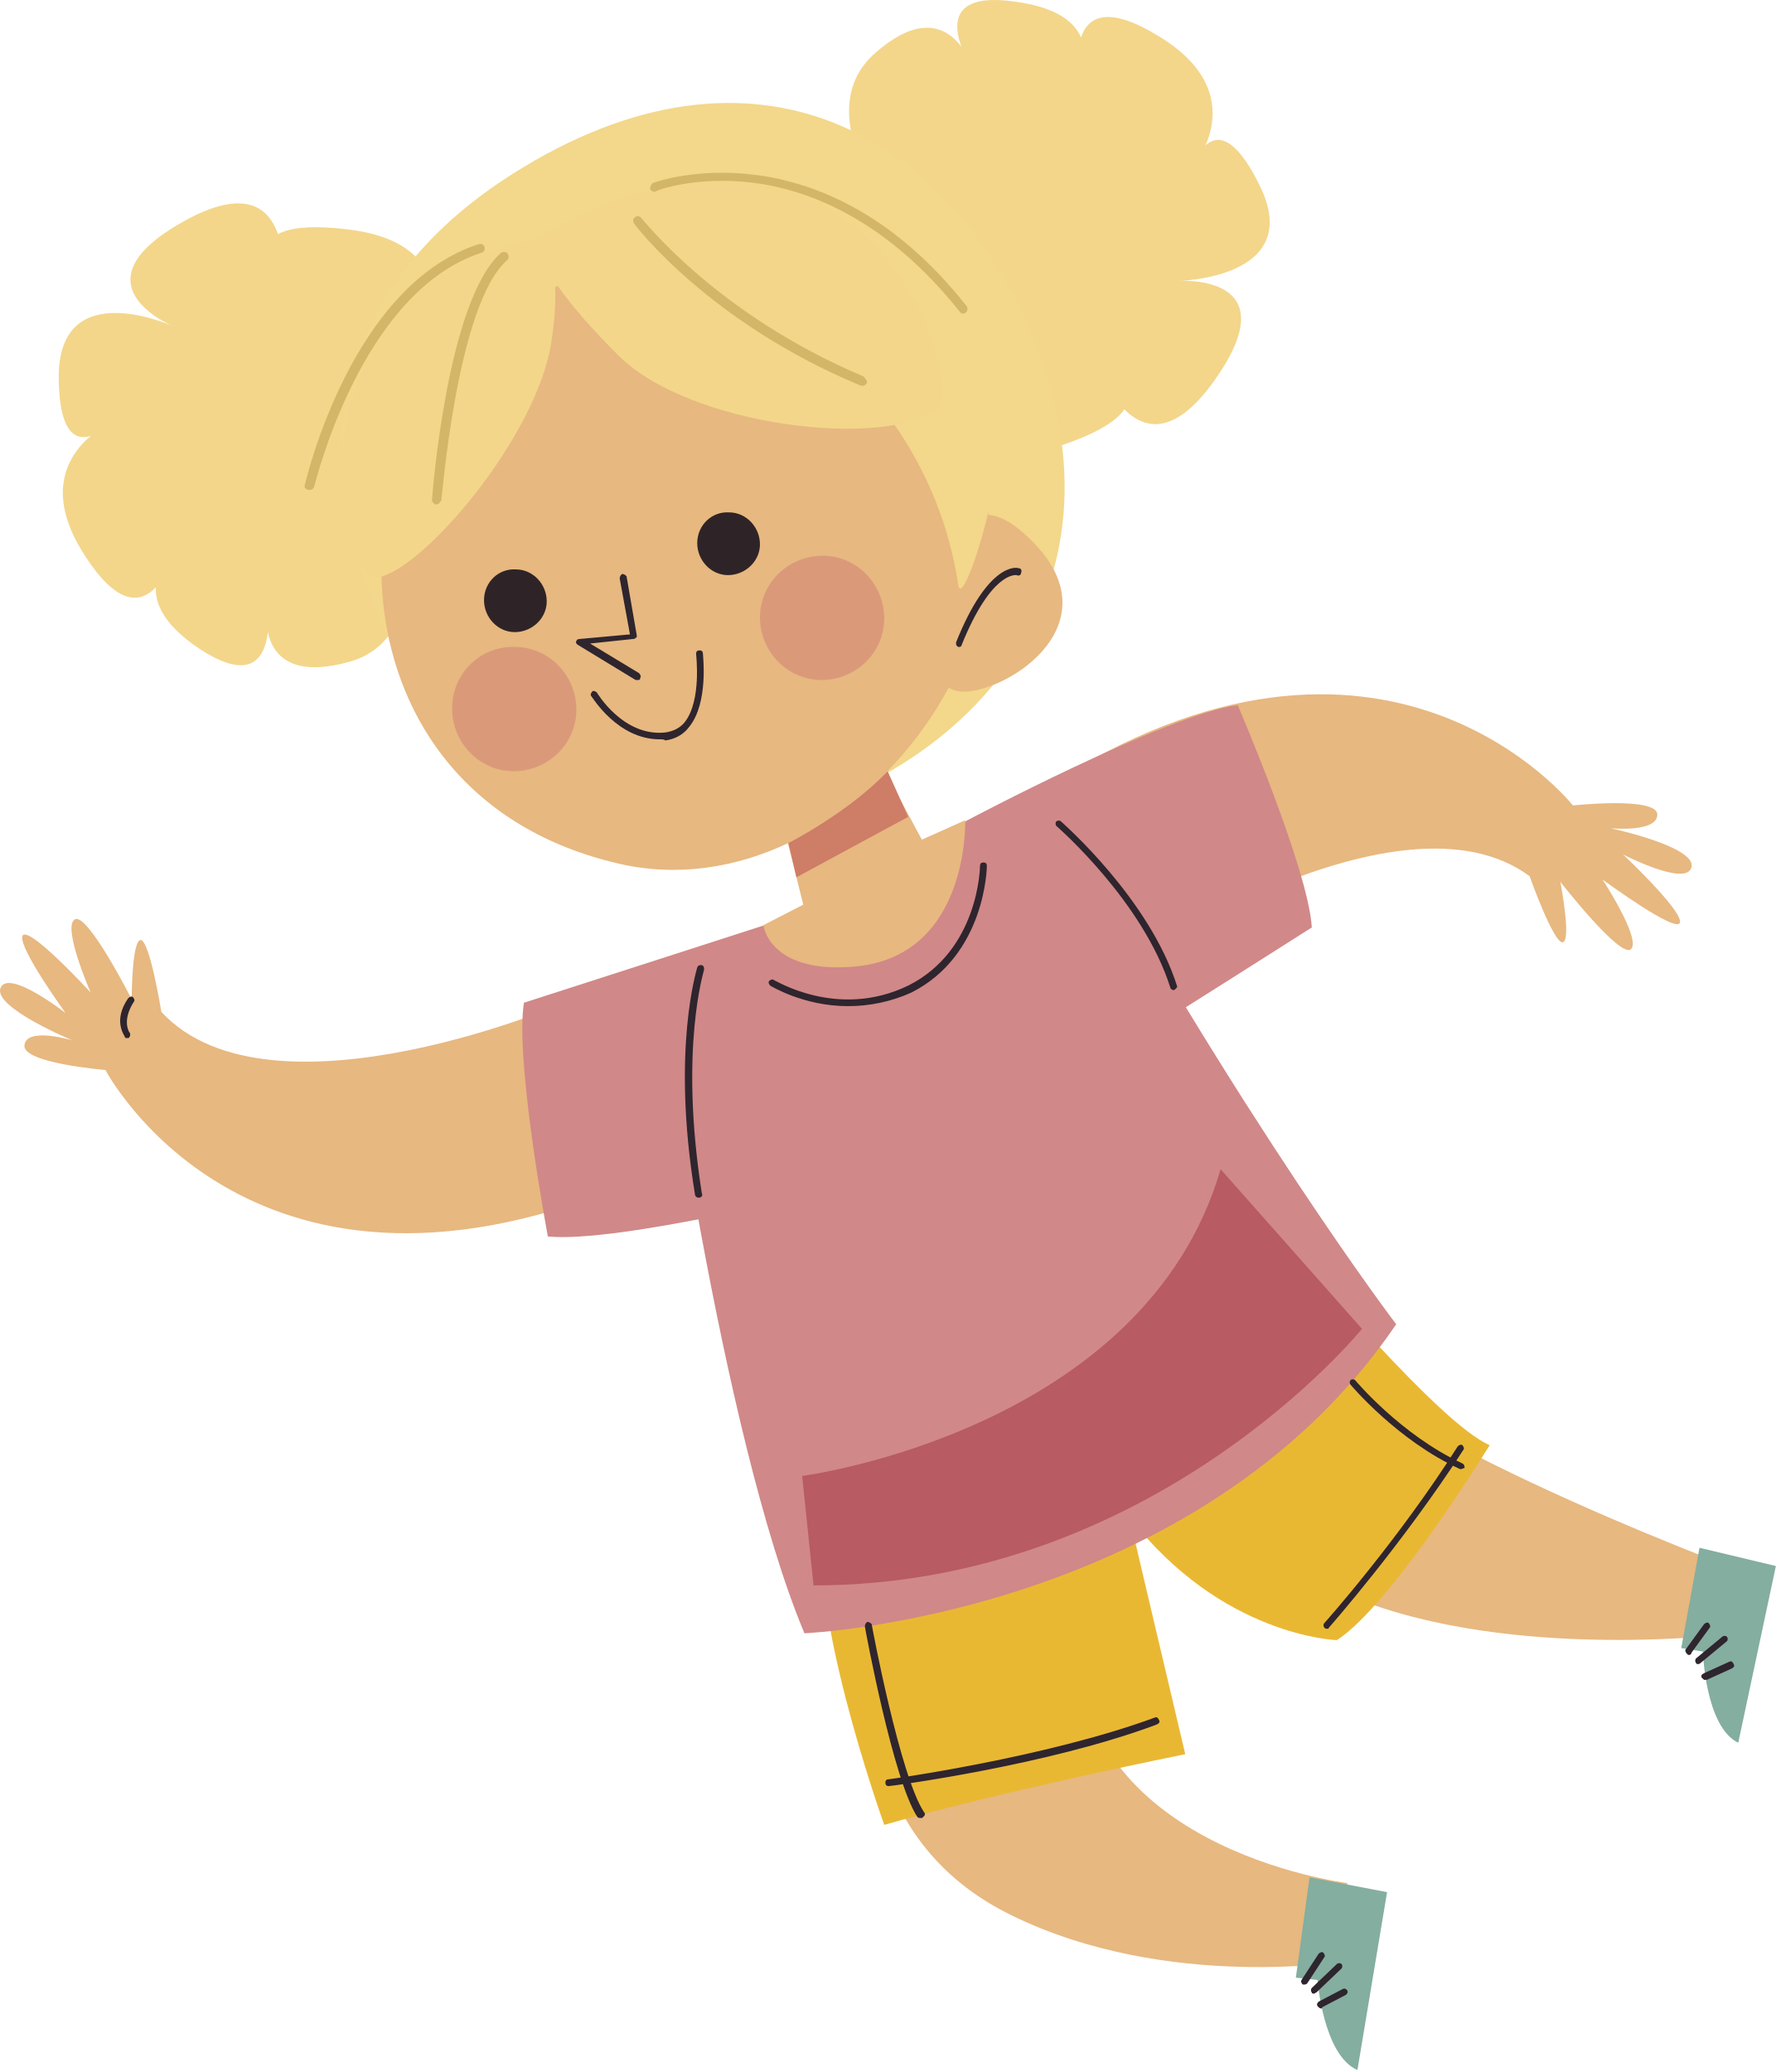
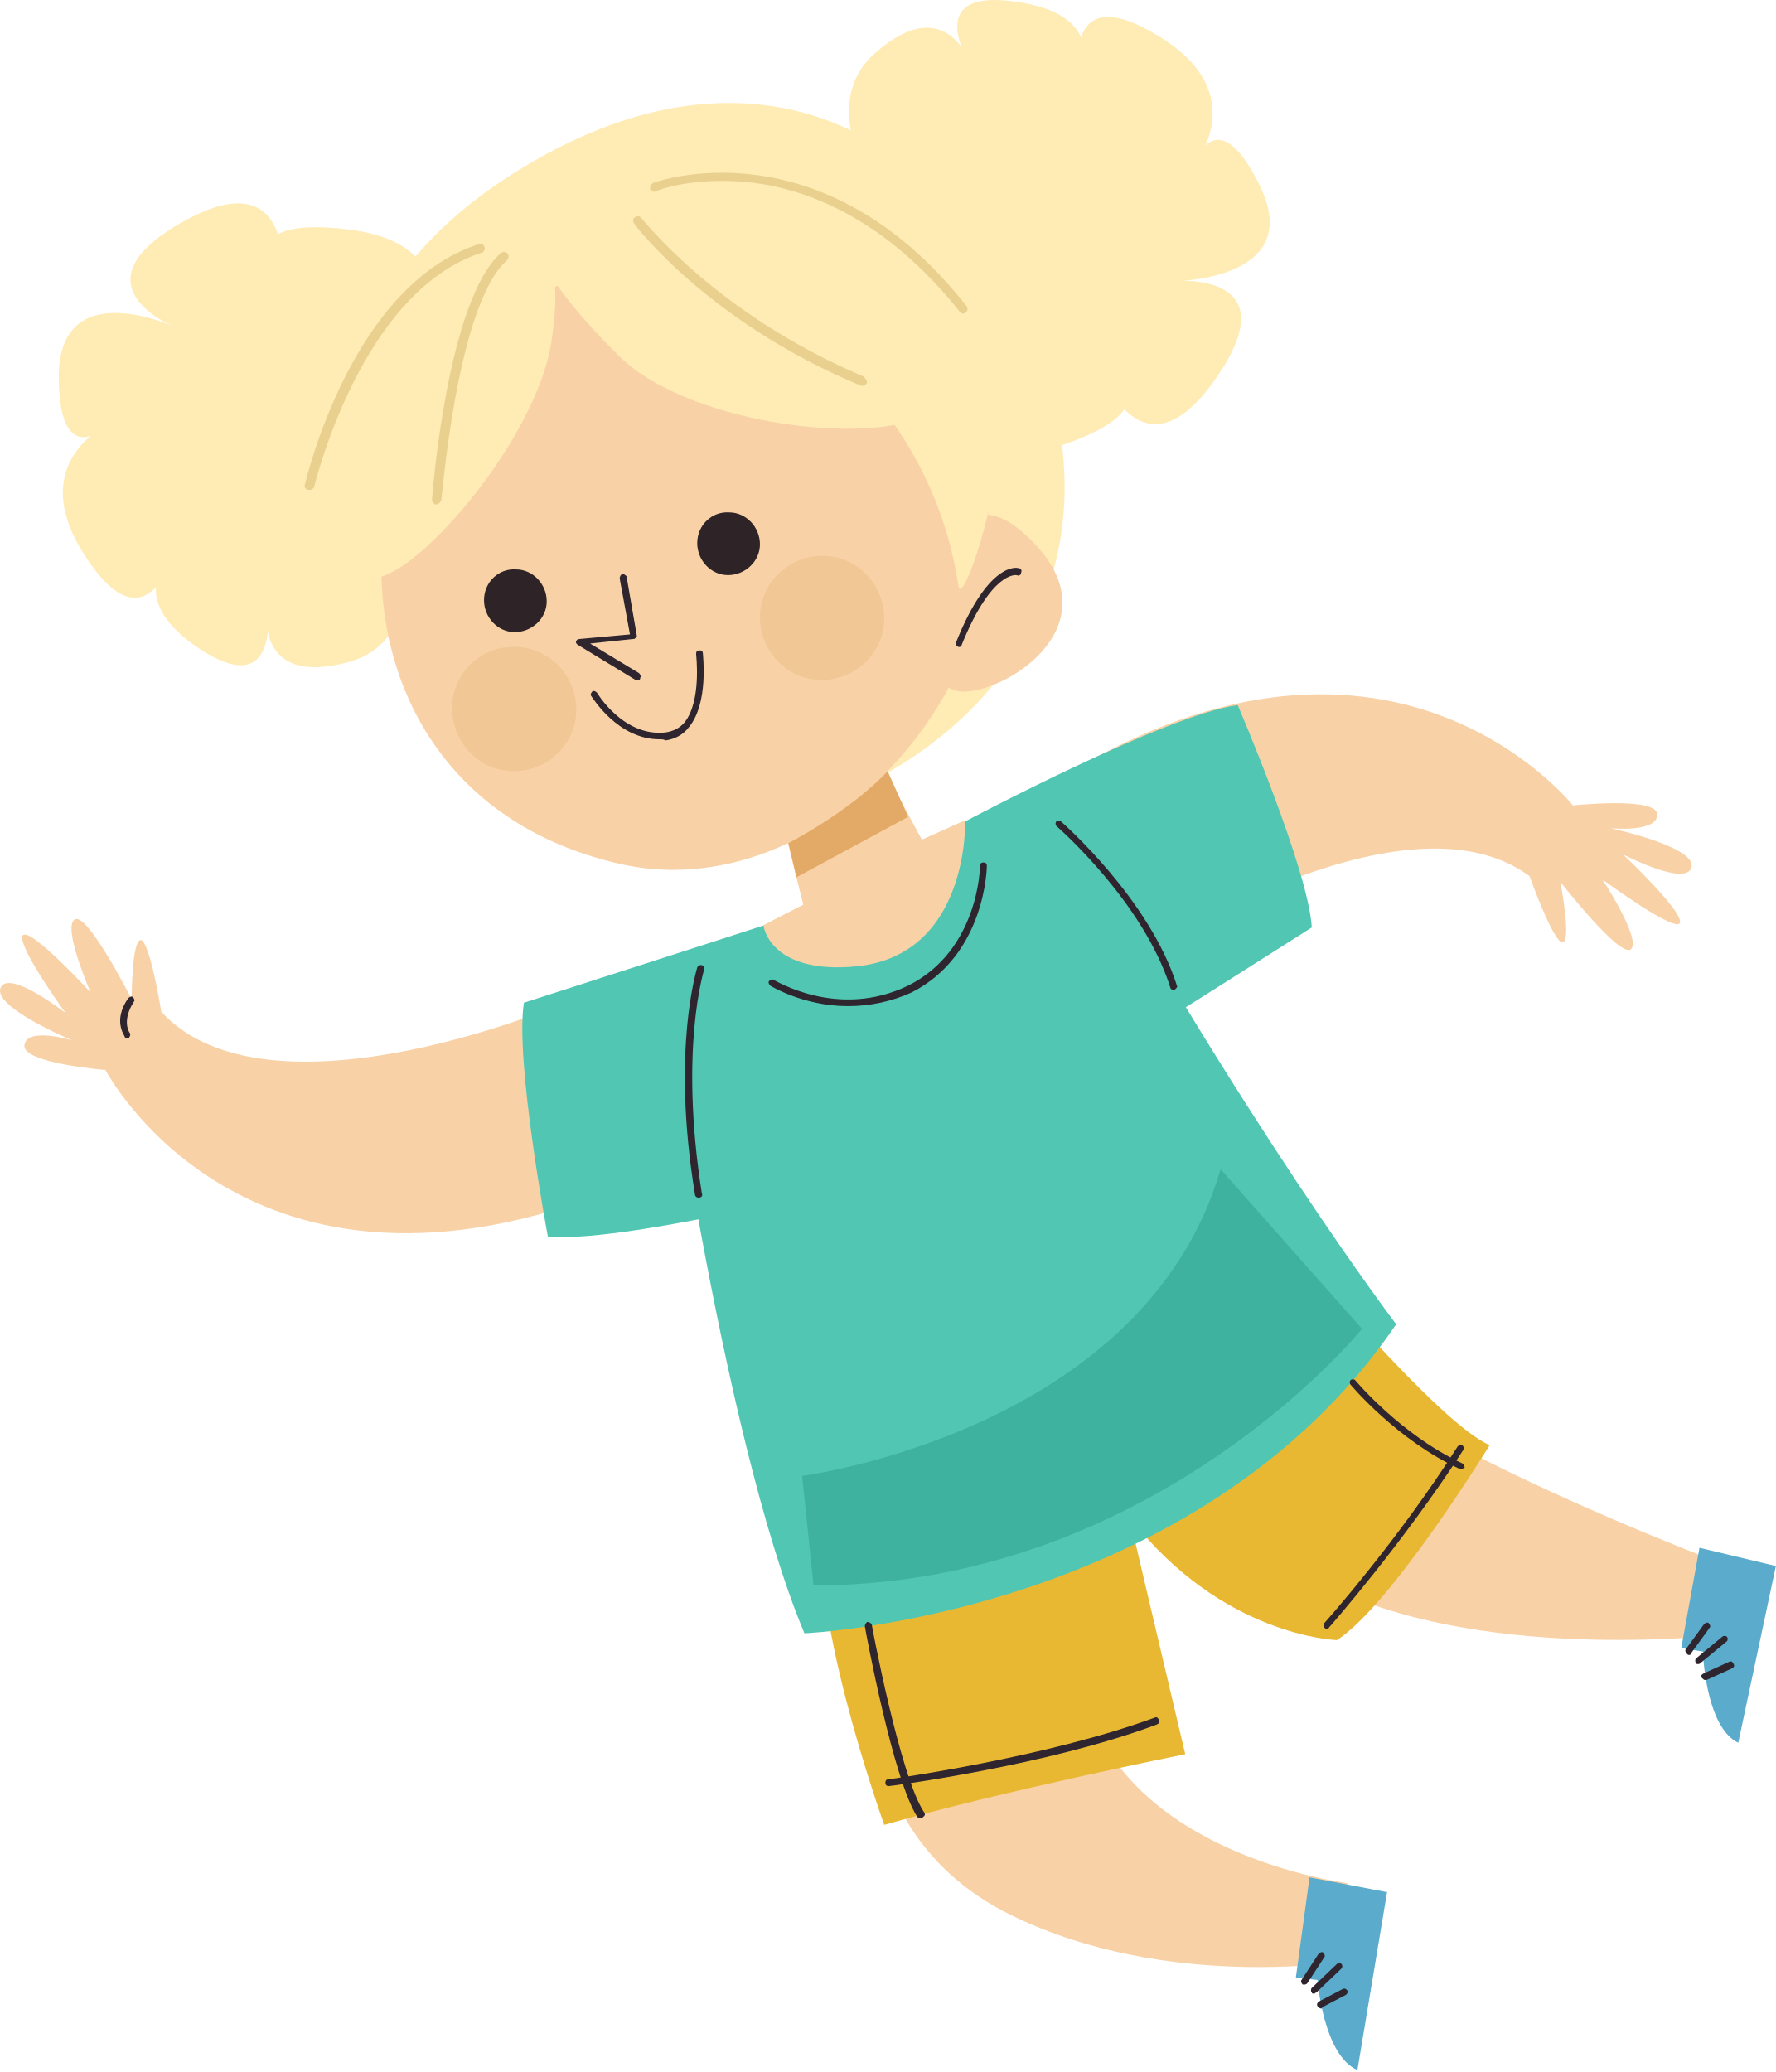
<svg xmlns="http://www.w3.org/2000/svg" width="276" height="322" viewBox="0 0 276 322" fill="none">
-   <path d="M136.183 247.799s-8.684 35.264 20.91 49.795c24.455 12.05 52.985 7.088 52.985 7.088s-1.063 16.835.355 12.937c1.417-3.899-1.063-24.987-1.063-24.987s-44.834-5.493-41.822-41.112l-31.365-3.721z" fill="#E7B880" />
-   <path d="M203.522 291.746l-2.126 15.594 3.367.355s.886 11.696 6.202 13.999l4.607-27.644-12.05-2.304z" fill="#84AE9F" />
+   <path d="M136.183 247.799s-8.684 35.264 20.91 49.795c24.455 12.05 52.985 7.088 52.985 7.088s-1.063 16.835.355 12.937c1.417-3.899-1.063-24.987-1.063-24.987s-44.834-5.493-41.822-41.112l-31.365-3.721z" fill="#F8D2A6" />
+   <path d="M203.522 291.746l-2.126 15.594 3.367.355s.886 11.696 6.202 13.999l4.607-27.644-12.05-2.304z" fill="#5BABCD" />
  <path d="M202.812 308.404h-.354c-.178-.177-.355-.532-.178-.709l2.659-4.076c.177-.177.531-.354.708-.177.178.177.355.532.178.709l-2.659 4.076s-.177.177-.354.177zm1.419 1.418c-.177 0-.354-.001-.354-.178-.177-.177-.177-.531 0-.709l3.899-3.721c.177-.177.531-.177.708 0 .178.177.178.532 0 .709l-3.898 3.721c-.177 0-.177.178-.355.178zm1.063 2.303c-.177 0-.354-.177-.531-.354-.177-.355 0-.532.177-.709l3.721-1.949c.355-.178.532 0 .709.177.177.354 0 .531-.177.709l-3.721 1.949c0 .177 0 .177-.178.177z" fill="#2E252E" />
-   <path d="M171.979 220.331s12.936 17.544 38.099 27.822c25.164 10.278 60.074 5.671 60.074 5.671s-1.95 16.657-.177 12.936c1.594-3.721 5.139-20.911 5.139-20.911s-59.188-21.442-71.061-37.036l-32.074 11.518z" fill="#E7B880" />
+   <path d="M171.979 220.331s12.936 17.544 38.099 27.822c25.164 10.278 60.074 5.671 60.074 5.671s-1.95 16.657-.177 12.936c1.594-3.721 5.139-20.911 5.139-20.911s-59.188-21.442-71.061-37.036l-32.074 11.518z" fill="#F8D2A6" />
  <path d="M202.814 196.231s21.087 25.164 28.707 28.353c0 0-15.239 24.81-23.745 30.303 0 0-17.898-.532-32.252-19.138 0 0 3.898 16.657 8.683 36.859 0 0-29.062 5.848-46.783 10.987 0 0-12.759-35.442-9.038-48.733 0 0 47.669-18.784 74.428-38.631z" fill="#E9B833" />
-   <path d="M102.69 152.992s9.215 69.466 22.329 100.832c0 0 61.136-2.658 91.971-48.024 0 0-23.746-31.188-52.986-84.351-.177.178-20.024 7.975-61.314 31.543z" fill="#D18888" />
-   <path d="M237.722 136.158s3.721 10.455 5.139 10.278c1.418-.178-.354-9.392-.354-9.392s9.392 12.05 10.987 10.455c1.594-1.595-4.431-10.81-4.431-10.81s12.05 8.861 12.05 6.557c0-2.127-8.86-10.455-8.86-10.455s9.924 5.139 10.633 1.949c.708-3.19-12.582-6.025-12.582-6.025s7.265.709 7.265-2.127c0-2.835-13.113-1.417-13.113-1.417s-29.239-37.037-82.225-2.658l12.759 27.29c0 .177 42.53-28.531 62.732-13.645z" fill="#E7B880" />
-   <path d="M264.127 240.533l-2.835 15.594 3.367.532s.354 11.696 5.493 14.177L276 243.368l-11.873-2.835z" fill="#84AE9F" />
+   <path d="M102.69 152.992s9.215 69.466 22.329 100.832c0 0 61.136-2.658 91.971-48.024 0 0-23.746-31.188-52.986-84.351-.177.178-20.024 7.975-61.314 31.543z" fill="#50C6B3" />
+   <path d="M237.722 136.158s3.721 10.455 5.139 10.278c1.418-.178-.354-9.392-.354-9.392s9.392 12.05 10.987 10.455c1.594-1.595-4.431-10.81-4.431-10.81s12.05 8.861 12.05 6.557c0-2.127-8.86-10.455-8.86-10.455s9.924 5.139 10.633 1.949c.708-3.19-12.582-6.025-12.582-6.025s7.265.709 7.265-2.127c0-2.835-13.113-1.417-13.113-1.417s-29.239-37.037-82.225-2.658l12.759 27.29c0 .177 42.53-28.531 62.732-13.645z" fill="#F8D2A6" />
+   <path d="M264.127 240.533l-2.835 15.594 3.367.532s.354 11.696 5.493 14.177L276 243.368l-11.873-2.835z" fill="#5BABCD" />
  <path d="M262.532 257.191c-.177 0-.177 0-.355-.178-.177-.177-.354-.531-.177-.708l2.835-3.899c.178-.177.532-.354.709-.177.178.177.355.531.178.709l-2.836 3.898c0 .177-.177.355-.354.355zm1.417 1.417c-.177 0-.354 0-.354-.177-.177-.177-.177-.532 0-.709l4.076-3.367c.177-.177.531-.177.708 0 .178.178.178.532 0 .709l-4.075 3.367s-.178.177-.355.177zm1.064 2.481c-.177 0-.354-.177-.531-.354-.178-.355 0-.532.354-.709l3.899-1.772c.354-.177.531 0 .708.354.178.355 0 .532-.354.709l-3.899 1.772c0-.177-.177 0-.177 0z" fill="#2E252E" />
-   <path d="M25.073 157.245s-1.772-10.987-3.19-11.164c-1.417 0-1.417 9.215-1.417 9.215s-6.911-13.645-8.86-12.405c-1.95 1.241 2.48 11.342 2.48 11.342s-10.1-10.987-10.632-8.683c-.354 2.126 6.734 11.873 6.734 11.873s-8.86-6.912-10.1-3.899c-1.241 3.013 11.163 8.152 11.163 8.152s-7.088-2.127-7.442.708c-.532 2.836 12.581 3.899 12.581 3.899s21.797 41.821 80.276 18.075l-7.443-29.239c0 .354-47.137 20.556-64.15 2.126z" fill="#E7B880" />
+   <path d="M25.073 157.245s-1.772-10.987-3.19-11.164c-1.417 0-1.417 9.215-1.417 9.215s-6.911-13.645-8.86-12.405c-1.95 1.241 2.48 11.342 2.48 11.342s-10.1-10.987-10.632-8.683c-.354 2.126 6.734 11.873 6.734 11.873s-8.86-6.912-10.1-3.899c-1.241 3.013 11.163 8.152 11.163 8.152s-7.088-2.127-7.442.708c-.532 2.836 12.581 3.899 12.581 3.899s21.797 41.821 80.276 18.075l-7.443-29.239c0 .354-47.137 20.556-64.15 2.126z" fill="#F8D2A6" />
  <path d="M19.756 161.321c-.177 0-.354 0-.354-.177s-1.95-2.481.531-6.025c.178-.177.532-.355.71-.177.176.177.354.531.177.708-1.95 3.013-.71 4.785-.71 4.785.178.177.178.532 0 .709 0 .177-.177.177-.354.177z" fill="#2E252E" />
-   <path d="M150.005 127.652s31.366-16.658 42.353-18.076c0 0 10.987 25.518 11.518 34.556 0 0-24.809 15.771-31.188 19.67 0 0-22.86-27.113-22.683-36.15zm-21.443 57.415s-32.429 8.152-43.416 7.088c0 0-5.139-27.29-3.72-36.327 0 0 30.302-9.747 37.39-12.05-.177 0 11.873 32.429 9.746 41.289z" fill="#D18888" />
-   <path d="M124.665 229.369s53.162-6.911 65.035-47.669l21.974 24.809s-32.252 39.872-85.237 39.872l-1.772-17.012z" fill="#B85B63" />
-   <path d="M142.579 38.87s-18.43-19.847-6.734-30.48c11.695-10.455 15.417 2.482 15.417 2.482s-8.683-12.76 6.379-10.633c15.063 1.95 10.101 11.696 10.101 11.696s-2.835-15.595 12.228-6.38c15.062 9.038 5.493 20.202 5.493 20.202s3.544-10.987 10.455 3.367c6.734 14.177-12.759 14.531-12.759 14.531s17.544-1.24 5.494 15.594c-12.05 16.835-18.43-3.544-18.43-3.544s14.708 6.734-5.139 13.468-18.607-14.177-18.607-14.177 1.241 20.025-13.29 5.848c-14.531-14.176-4.785-33.67 9.392-21.974zm-81 33.67s7.974 26.05-7.266 30.303-12.759-8.86-12.759-8.86 2.304 15.239-10.455 6.91c-12.582-8.329-4.076-14.885-4.076-14.885s-4.253 15.24-13.822.354c-9.57-14.708 3.898-20.556 3.898-20.556s-7.974 8.152-7.974-7.443c.177-15.771 17.898-7.62 17.898-7.62s-16.303-6.556 1.772-16.48 15.063 11.164 15.063 11.164-10.455-12.404 10.455-9.746c20.91 2.658 10.455 20.91 10.455 20.91s7.62-18.43 14.531.532c7.089 18.961-10.1 32.075-17.72 15.417z" fill="#F3D68A" />
+   <path d="M150.005 127.652s31.366-16.658 42.353-18.076c0 0 10.987 25.518 11.518 34.556 0 0-24.809 15.771-31.188 19.67 0 0-22.86-27.113-22.683-36.15zm-21.443 57.415s-32.429 8.152-43.416 7.088c0 0-5.139-27.29-3.72-36.327 0 0 30.302-9.747 37.39-12.05-.177 0 11.873 32.429 9.746 41.289z" fill="#50C6B3" />
+   <path d="M124.665 229.369s53.162-6.911 65.035-47.669l21.974 24.809s-32.252 39.872-85.237 39.872l-1.772-17.012z" fill="#3FB19F" />
+   <path d="M142.579 38.87s-18.43-19.847-6.734-30.48c11.695-10.455 15.417 2.482 15.417 2.482s-8.683-12.76 6.379-10.633c15.063 1.95 10.101 11.696 10.101 11.696s-2.835-15.595 12.228-6.38c15.062 9.038 5.493 20.202 5.493 20.202s3.544-10.987 10.455 3.367c6.734 14.177-12.759 14.531-12.759 14.531s17.544-1.24 5.494 15.594c-12.05 16.835-18.43-3.544-18.43-3.544s14.708 6.734-5.139 13.468-18.607-14.177-18.607-14.177 1.241 20.025-13.29 5.848c-14.531-14.176-4.785-33.67 9.392-21.974zm-81 33.67s7.974 26.05-7.266 30.303-12.759-8.86-12.759-8.86 2.304 15.239-10.455 6.91c-12.582-8.329-4.076-14.885-4.076-14.885s-4.253 15.24-13.822.354c-9.57-14.708 3.898-20.556 3.898-20.556s-7.974 8.152-7.974-7.443c.177-15.771 17.898-7.62 17.898-7.62s-16.303-6.556 1.772-16.48 15.063 11.164 15.063 11.164-10.455-12.404 10.455-9.746c20.91 2.658 10.455 20.91 10.455 20.91s7.62-18.43 14.531.532c7.089 18.961-10.1 32.075-17.72 15.417z" fill="#FFEBB4" />
  <path d="M82.135 42.592s0 5.316 13.29 18.43c10.987 10.81 41.467 14.53 49.619 7.974 4.075-3.19-10.101-55.82-62.91-26.404z" fill="#2E2427" />
  <path d="M182.434 153.878c-.177 0-.531-.177-.531-.354-4.253-13.468-17.544-24.986-17.721-25.164-.177-.177-.177-.531 0-.708.177-.178.531-.178.709 0 .177.177 13.822 12.05 18.075 25.695 0 0-.177.354-.532.531zm-50.68 2.481c-6.911 0-12.05-3.189-12.05-3.189-.177-.178-.355-.532-.177-.709.177-.177.531-.355.708-.177.178 0 9.924 6.202 20.911.886 10.987-5.494 11.164-18.43 11.164-18.607 0-.355.177-.532.532-.532.354 0 .531.177.531.532 0 .177-.177 13.822-11.695 19.67a23.892 23.892 0 0 1-9.924 2.126zm-23.215 29.771c-.177 0-.532-.177-.532-.531-3.721-22.683.355-35.088.355-35.265.177-.354.354-.354.709-.354.354.177.354.354.354.709 0 .177-3.899 12.227-.354 34.732.177.355-.001.709-.532.709.177 0 .177 0 0 0z" fill="#2E252E" />
-   <path d="M55.457 85.925s-13.822-34.733 24.1-58.833c37.923-24.1 68.403-6.025 81.339 26.404 15.949 39.694-11.873 71.06-52.631 76.199-40.758 5.139-52.808-43.77-52.808-43.77z" fill="#F3D78A" />
-   <path d="M146.816 60.49S117.222 22.745 77.35 49.68c-25.695 17.366-27.82 73.72 18.784 84.528 36.505 8.506 73.187-40.403 50.682-73.718z" fill="#E7B880" />
-   <path d="M133.348 112.057l9.924 18.43 6.733-3.013s.709 20.734-16.657 22.683c-13.822 1.418-14.708-6.379-14.708-6.379l6.202-3.19-4.607-18.43 13.113-10.101z" fill="#E7B880" />
+   <path d="M55.457 85.925s-13.822-34.733 24.1-58.833c37.923-24.1 68.403-6.025 81.339 26.404 15.949 39.694-11.873 71.06-52.631 76.199-40.758 5.139-52.808-43.77-52.808-43.77z" fill="#FFEBB4" />
+   <path d="M133.348 112.057l9.924 18.43 6.733-3.013s.709 20.734-16.657 22.683c-13.822 1.418-14.708-6.379-14.708-6.379l6.202-3.19-4.607-18.43 13.113-10.101z" fill="#F8D2A6" />
+   <path d="M146.816 60.49S117.222 22.745 77.35 49.68c-25.695 17.366-27.82 73.72 18.784 84.528 36.505 8.506 73.187-40.403 50.682-73.718z" fill="#F8D2A6" />
  <path d="M102.513 114.893c-6.556 0-10.455-6.557-10.632-6.734-.177-.177 0-.532.177-.709.177-.177.532 0 .71.177 0 0 4.075 6.911 10.632 6.202 1.24-.177 2.303-.708 3.012-1.594 2.658-3.367 1.772-10.456 1.772-10.633 0-.354.177-.532.532-.532.354 0 .531.178.531.532 0 .354.886 7.62-2.126 11.341-.886 1.241-2.304 1.95-3.721 2.127-.178-.177-.532-.177-.887-.177z" fill="#2E252E" />
-   <path d="M118.108 95.931c0 5.317 4.253 9.747 9.57 9.747 5.316 0 9.746-4.253 9.746-9.57 0-5.316-4.253-9.746-9.569-9.746-5.316 0-9.747 4.253-9.747 9.57zm-47.846 14.177c0 5.316 4.253 9.746 9.569 9.746 5.316 0 9.746-4.253 9.746-9.569 0-5.316-4.253-9.746-9.569-9.746-5.316-.177-9.746 4.076-9.746 9.569z" fill="#DA9A7A" />
+   <path d="M118.108 95.931c0 5.317 4.253 9.747 9.57 9.747 5.316 0 9.746-4.253 9.746-9.57 0-5.316-4.253-9.746-9.569-9.746-5.316 0-9.747 4.253-9.747 9.57zm-47.846 14.177c0 5.316 4.253 9.746 9.569 9.746 5.316 0 9.746-4.253 9.746-9.569 0-5.316-4.253-9.746-9.569-9.746-5.316-.177-9.746 4.076-9.746 9.569z" fill="#F1C796" />
  <path d="M108.361 84.413c0 2.658 2.127 4.962 4.785 4.962 2.658 0 4.962-2.127 4.962-4.785 0-2.658-2.127-4.962-4.785-4.962-2.658-.177-4.962 1.95-4.962 4.785zm-33.137 8.86c0 2.658 2.126 4.962 4.784 4.962s4.962-2.126 4.962-4.784c0-2.659-2.126-4.962-4.785-4.962-2.658-.178-4.961 1.949-4.961 4.784z" fill="#2E2427" />
-   <path d="M122.538 131.019s9.392-4.785 15.417-11.165l3.19 7.089-17.366 9.392-1.241-5.316z" fill="#CE7D67" />
-   <path d="M143.98 94.337s3.367-21.974 15.063-11.519c14.531 12.759-.532 23.746-8.506 24.632-7.974.886-6.557-13.114-6.557-13.114z" fill="#E7B880" />
+   <path d="M122.538 131.019s9.392-4.785 15.417-11.165l3.19 7.089-17.366 9.392-1.241-5.316z" fill="#E3AA67" />
+   <path d="M143.98 94.337s3.367-21.974 15.063-11.519c14.531 12.759-.532 23.746-8.506 24.632-7.974.886-6.557-13.114-6.557-13.114z" fill="#F8D2A6" />
  <path d="M99.147 105.678h-.355l-9.038-5.494c-.177-.177-.354-.354-.177-.531 0-.177.177-.355.532-.355l7.797-.709-1.595-8.683c0-.354.177-.531.355-.709.354 0 .531.178.709.355l1.594 9.215c0 .177 0 .354-.177.354-.177.177-.177.177-.354.177l-6.734.709 7.62 4.608c.177.177.354.531.177.708 0 .355-.177.355-.355.355z" fill="#2E252E" />
-   <path d="M133.525 59.426s12.405 11.342 15.418 31.544c.708 5.139 11.872-29.417 3.366-35.974-7.442-6.202-17.189-11.341-18.784 4.43z" fill="#F3D78A" />
-   <path d="M83 36.974s0 5.316 13.29 18.43c10.987 10.81 41.467 14.53 49.619 7.974C149.807 60.188 135.808 7.38 83 36.974z" fill="#F3D68A" />
-   <path d="M83.198 37.098s4.784 1.418 2.48 16.126C83.375 67.933 65.831 88.49 58.743 89.73 51.3 90.792 44.566 44.364 83.198 37.1z" fill="#F3D68A" />
+   <path d="M133.525 59.426s12.405 11.342 15.418 31.544c.708 5.139 11.872-29.417 3.366-35.974-7.442-6.202-17.189-11.341-18.784 4.43z" fill="#FFEBB4" />
+   <path d="M83 36.974s0 5.316 13.29 18.43c10.987 10.81 41.467 14.53 49.619 7.974C149.807 60.188 135.808 7.38 83 36.974z" fill="#FFEBB4" />
+   <path d="M83.198 37.098s4.784 1.418 2.48 16.126C83.375 67.933 65.831 88.49 58.743 89.73 51.3 90.792 44.566 44.364 83.198 37.1z" fill="#FFEBB4" />
  <path d="M149.119 100.539h-.177c-.354-.177-.354-.355-.354-.709 4.962-12.405 9.392-11.696 9.746-11.519.355 0 .532.355.355.71 0 .354-.355.53-.709.354-.177 0-3.899-.532-8.506 10.809a.381.381 0 0 1-.355.355zm77.972 127.767h-.178c-9.746-4.43-17.012-13.114-17.012-13.114-.177-.177-.177-.531 0-.708.178-.178.532-.178.709 0 0 0 7.089 8.506 16.658 12.936.354.177.354.531.354.709-.177 0-.354.177-.531.177z" fill="#2E252E" />
  <path d="M206.18 253.115c-.177 0-.178 0-.355-.177-.177-.178-.177-.532 0-.709.177-.177 11.519-12.936 20.734-27.467.177-.178.531-.355.708-.178.178.178.355.532.178.709-9.392 14.531-20.734 27.467-20.911 27.645 0 .177-.177.177-.354.177zm-68.048 24.455c-.354 0-.531-.178-.531-.532 0-.354.177-.532.531-.532.177 0 24.455-3.367 41.29-9.569.354-.177.531 0 .709.355.177.354 0 .531-.355.708-17.012 6.38-41.289 9.57-41.644 9.57z" fill="#2E252E" />
  <path d="M143.095 282.531c-.177 0-.354 0-.531-.177-3.722-5.67-7.975-28.53-8.152-29.594 0-.354.177-.531.355-.708.354 0 .531.177.708.354 0 .177 4.431 23.746 8.152 29.239.177.178.177.532-.177.709 0 .177-.178.177-.355.177z" fill="#2E252E" />
-   <path d="M134.689 59.565c-.163.329-.655.496-.985.333-23.464-9.747-35.04-24.892-35.123-25.138-.248-.327-.25-.738.078-.986.327-.248.738-.25.986.078.165.08 11.492 14.898 34.545 24.647.413.409.661.736.499 1.066zm15.599-11.251l-.093.188c-.35.295-.773.32-1.009-.03-11.625-14.63-23.806-19.01-32.096-20.066-8.878-1.111-15.132 1.179-15.225 1.367-.257.106-.751-.138-.823-.407-.072-.27.207-.834.464-.94.258-.107 26.047-9.585 48.731 19.161.165.082.144.539.051.727zM48.503 76.038c-.137.122-.397.106-.656.09-.381-.154-.624-.43-.47-.81.339-1.28 7.384-31.043 27.039-37.378.397-.105.778.048.883.445.106.397-.048.778-.445.884-18.86 6.124-25.922 36.145-26.075 36.526l-.276.243zm19.778 2.134c-.138.122-.275.244-.535.228-.259-.016-.624-.43-.608-.689.08-1.296 2.441-31.087 10.702-38.386.275-.244.794-.212 1.037.064.243.275.211.794-.064 1.037-7.847 6.934-10.103 37.122-10.257 37.503-.121-.138-.137.122-.275.243z" fill="#D3B667" />
+   <path opacity=".5" d="M134.689 59.565c-.163.329-.655.496-.985.333-23.464-9.747-35.04-24.892-35.123-25.138-.248-.327-.25-.738.078-.986.327-.248.738-.25.986.078.165.08 11.492 14.898 34.545 24.647.413.409.661.736.499 1.066zm15.599-11.251l-.093.188c-.35.295-.773.32-1.009-.03-11.625-14.63-23.806-19.01-32.096-20.066-8.878-1.111-15.132 1.179-15.225 1.367-.257.106-.751-.138-.823-.407-.072-.27.207-.834.464-.94.258-.107 26.047-9.585 48.731 19.161.165.082.144.539.051.727zM48.503 76.038c-.137.122-.397.106-.656.09-.381-.154-.624-.43-.47-.81.339-1.28 7.384-31.043 27.039-37.378.397-.105.778.048.883.445.106.397-.048.778-.445.884-18.86 6.124-25.922 36.145-26.075 36.526l-.276.243zm19.778 2.134c-.138.122-.275.244-.535.228-.259-.016-.624-.43-.608-.689.08-1.296 2.441-31.087 10.702-38.386.275-.244.794-.212 1.037.064.243.275.211.794-.064 1.037-7.847 6.934-10.103 37.122-10.257 37.503-.121-.138-.137.122-.275.243z" fill="#D3B667" />
</svg>
